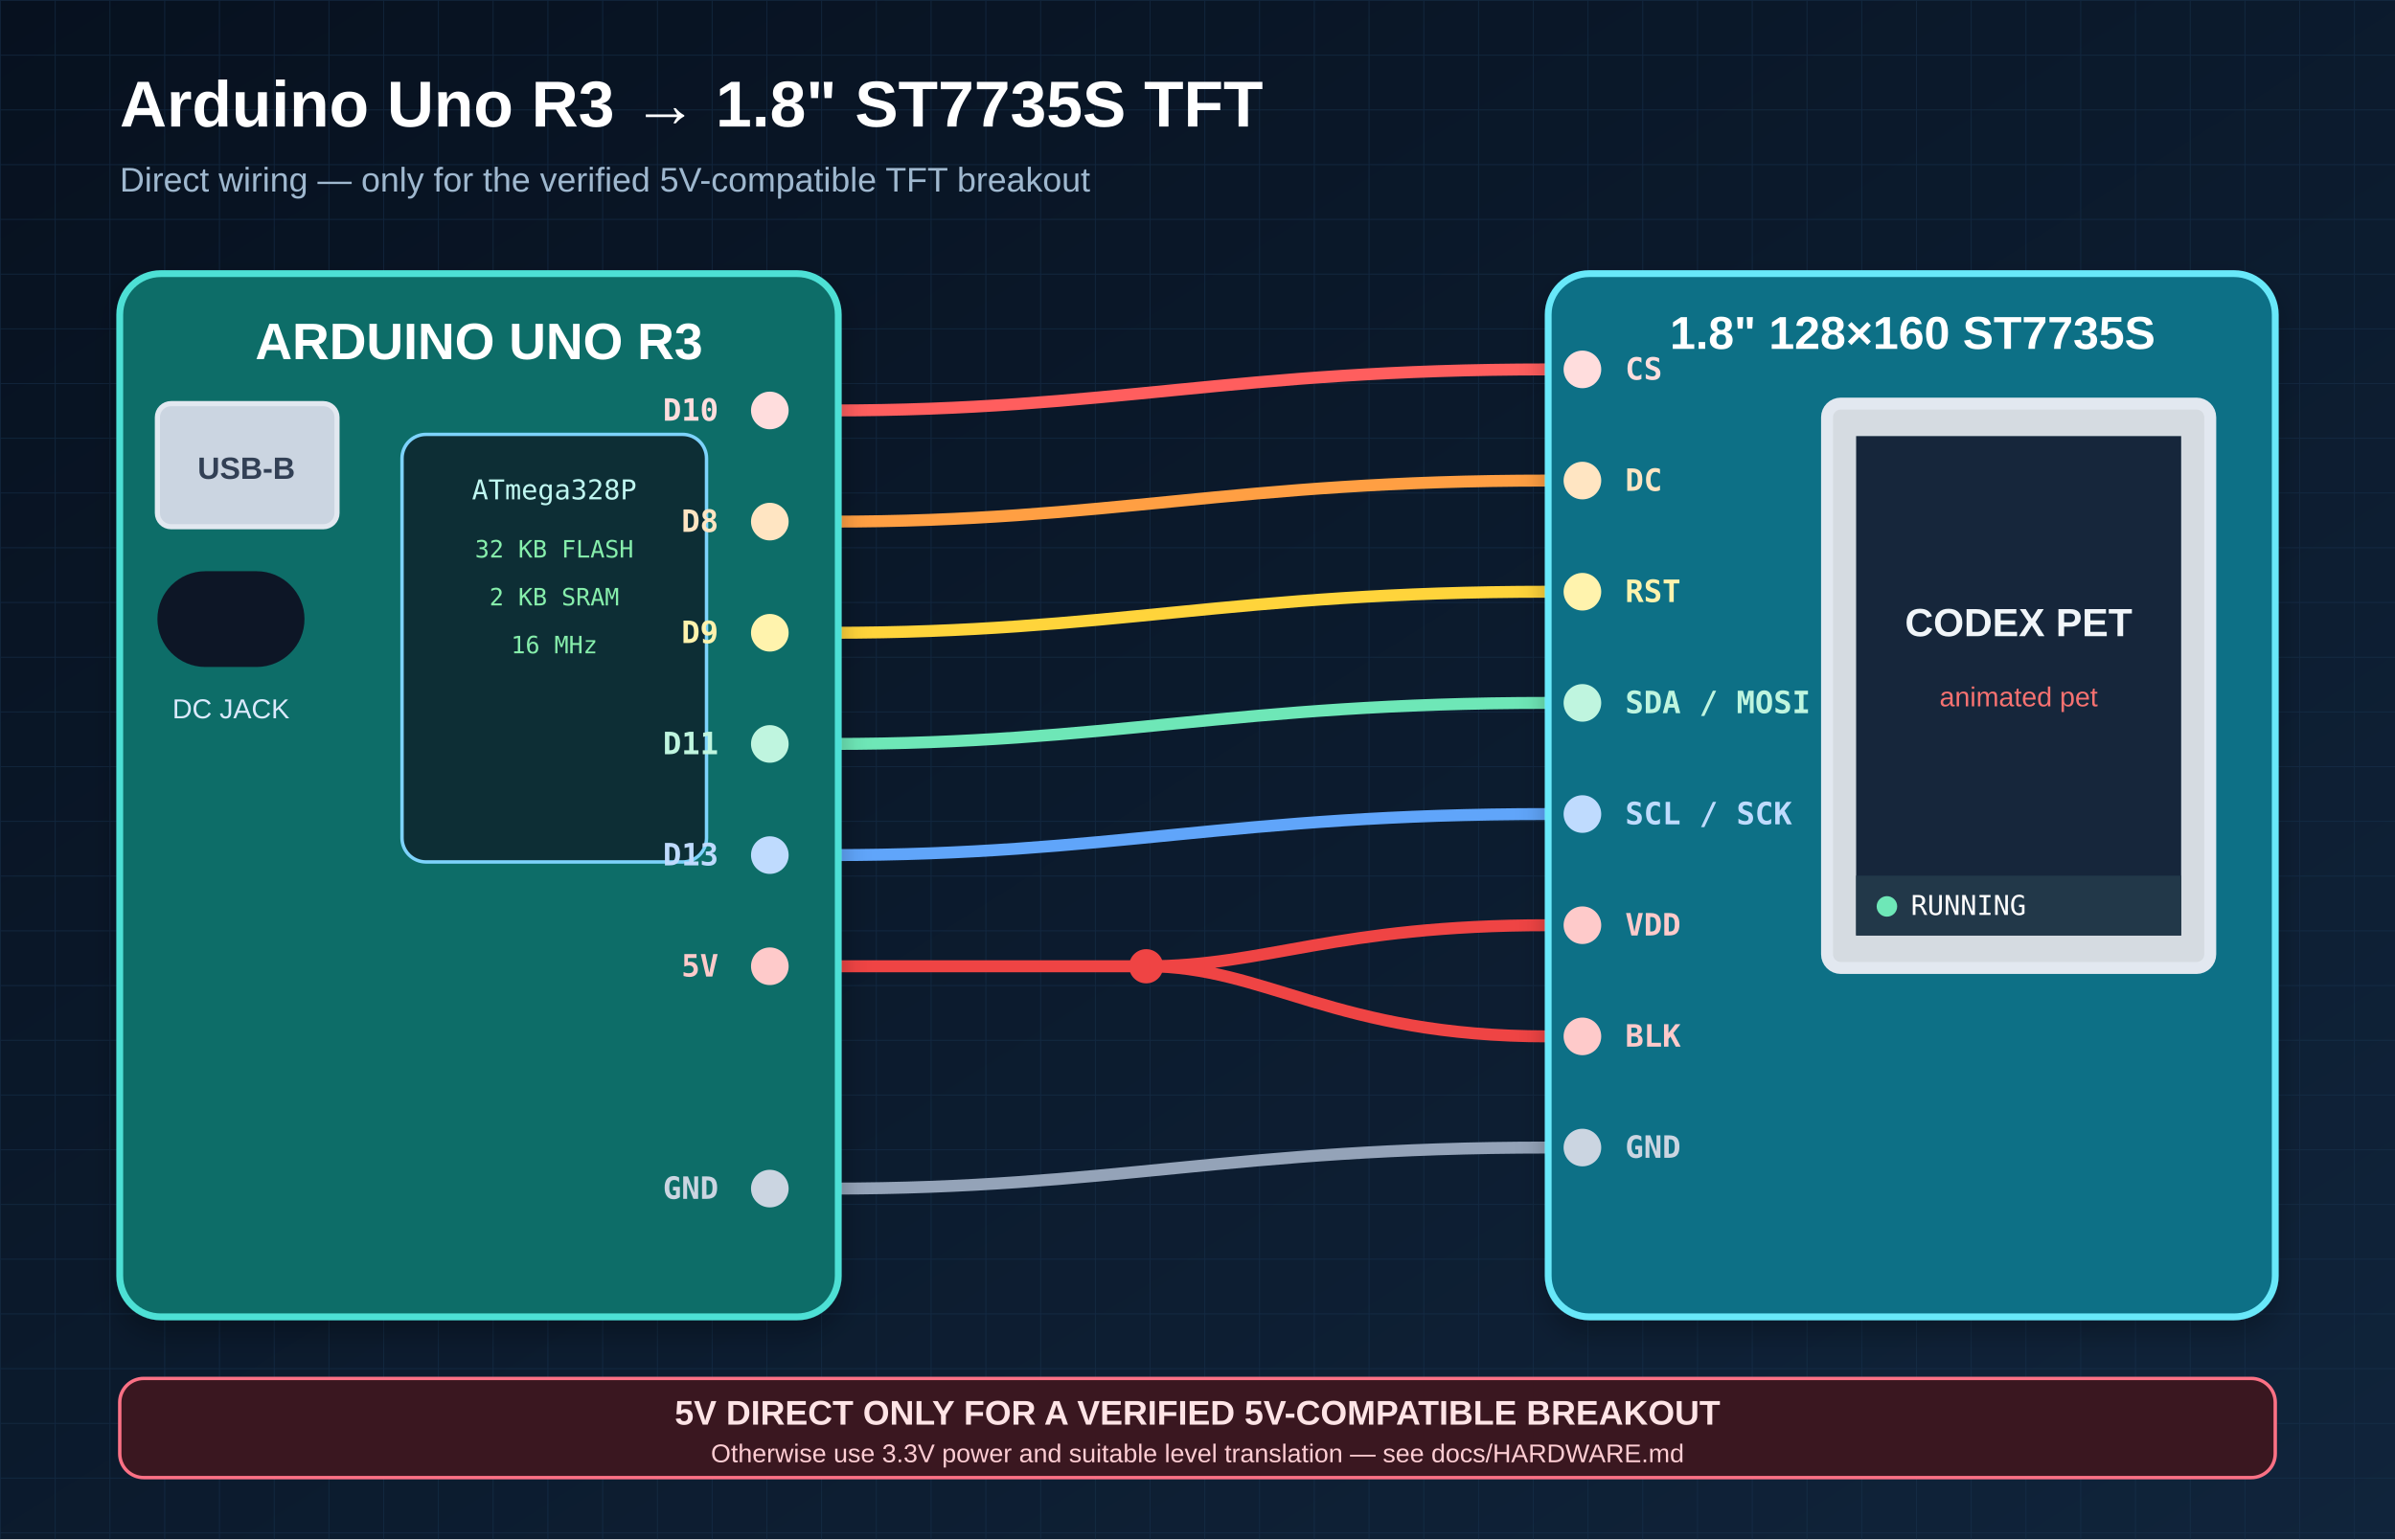
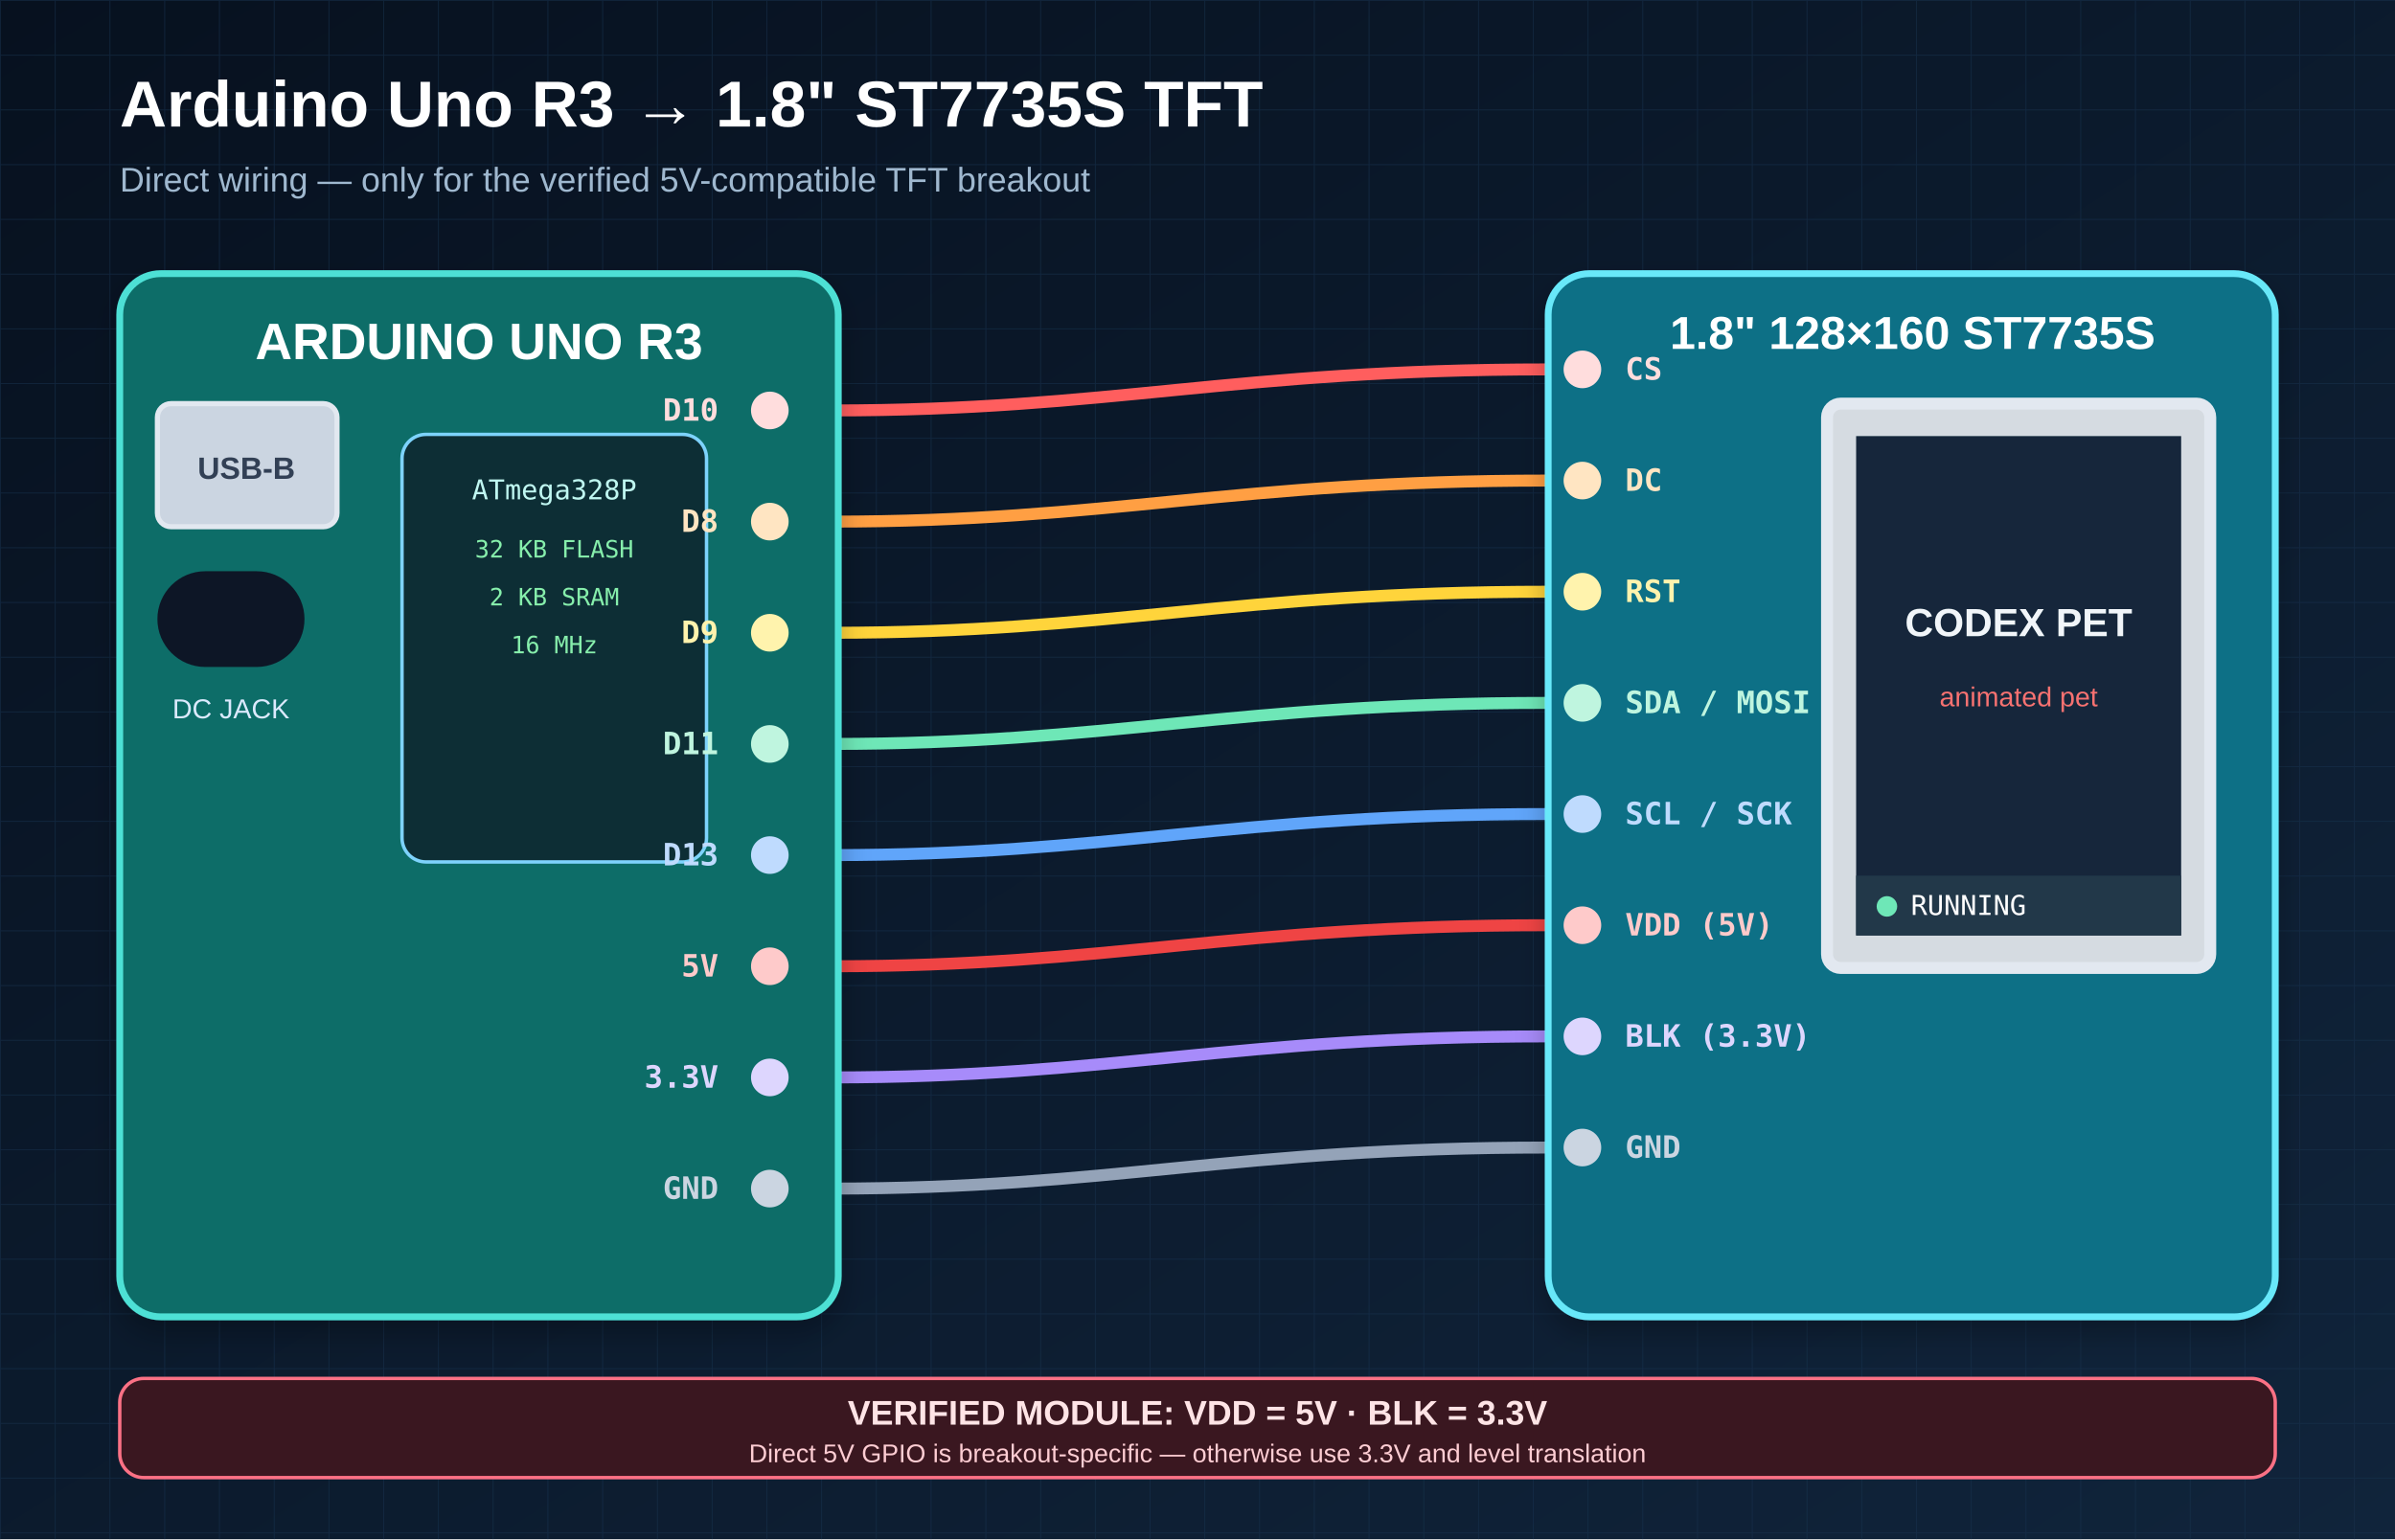
<svg xmlns="http://www.w3.org/2000/svg" width="1400" height="900" viewBox="0 0 1400 900">
  <defs>
    <linearGradient id="bg" x1="0" y1="0" x2="1" y2="1">
      <stop stop-color="#07111f" />
      <stop offset="1" stop-color="#10243b" />
    </linearGradient>
    <marker id="arrow" markerWidth="10" markerHeight="10" refX="8" refY="3" orient="auto">
      <path d="M0,0 L0,6 L9,3 z" fill="#62d6ff" />
    </marker>
    <filter id="shadow">
      <feDropShadow dx="0" dy="8" stdDeviation="8" flood-opacity=".25" />
    </filter>
    <pattern id="grid" width="32" height="32" patternUnits="userSpaceOnUse">
      <path d="M32 0H0V32" fill="none" stroke="#17324f" stroke-width="1" />
    </pattern>
  </defs>
  <rect width="1400" height="900" fill="url(#bg)" />
  <rect width="1400" height="900" fill="url(#grid)" opacity=".55" />
  <text x="70" y="74" fill="#fff" font-family="Arial,sans-serif" font-size="38" font-weight="700">Arduino Uno R3 → 1.8" ST7735S TFT</text>
  <text x="70" y="112" fill="#9fb8cf" font-family="Arial,sans-serif" font-size="20">Direct wiring — only for the verified 5V-compatible TFT breakout</text>
  <g fill="none" stroke-width="7" stroke-linecap="round">
    <path d="M486 240 C650 240 720 216 905 216" stroke="#ff5e5e" />
    <path d="M486 305 C650 305 720 281 905 281" stroke="#ff9f43" />
    <path d="M486 370 C650 370 720 346 905 346" stroke="#ffd43b" />
    <path d="M486 435 C650 435 720 411 905 411" stroke="#6ee7b7" />
    <path d="M486 500 C650 500 720 476 905 476" stroke="#60a5fa" />
-     <path d="M486 565 H670 M670 565 C740 565 780 541 905 541 M670 565 C740 565 780 606 905 606" stroke="#ef4444" />
-     <circle cx="670" cy="565" r="10" fill="#ef4444" stroke="none" />
+     <path d="M486 565 C650 565 720 541 905 541" stroke="#ef4444" />
+     <path d="M486 630 C650 630 720 606 905 606" stroke="#a78bfa" />
    <path d="M486 695 C650 695 720 671 905 671" stroke="#94a3b8" />
  </g>
  <g filter="url(#shadow)">
    <rect x="70" y="160" width="420" height="610" rx="24" fill="#0d6d68" stroke="#4ee0d5" stroke-width="4" />
    <text x="280" y="210" text-anchor="middle" fill="#fff" font-family="Arial,sans-serif" font-size="30" font-weight="700">ARDUINO UNO R3</text>
    <rect x="92" y="236" width="105" height="72" rx="8" fill="#cbd5e1" stroke="#e2e8f0" stroke-width="3" />
    <text x="144" y="280" text-anchor="middle" fill="#334155" font-family="Arial,sans-serif" font-size="18" font-weight="700">USB-B</text>
    <rect x="92" y="334" width="86" height="56" rx="28" fill="#111827" />
    <text x="135" y="420" text-anchor="middle" fill="#dbeafe" font-family="Arial,sans-serif" font-size="16">DC JACK</text>
    <rect x="235" y="254" width="178" height="250" rx="14" fill="#102f35" stroke="#7dd3fc" stroke-width="2" />
    <text x="324" y="292" text-anchor="middle" fill="#bff7f1" font-family="monospace" font-size="16">ATmega328P</text>
    <text x="324" y="326" text-anchor="middle" fill="#86efac" font-family="monospace" font-size="14">32 KB FLASH</text>
    <text x="324" y="354" text-anchor="middle" fill="#86efac" font-family="monospace" font-size="14">2 KB SRAM</text>
    <text x="324" y="382" text-anchor="middle" fill="#86efac" font-family="monospace" font-size="14">16 MHz</text>
    <g font-family="monospace" font-size="18" font-weight="700">
      <g fill="#ffdddd">
        <circle cx="450" cy="240" r="11" />
        <text x="420" y="246" text-anchor="end">D10</text>
      </g>
      <g fill="#ffe5c2">
        <circle cx="450" cy="305" r="11" />
        <text x="420" y="311" text-anchor="end">D8</text>
      </g>
      <g fill="#fff3ad">
        <circle cx="450" cy="370" r="11" />
        <text x="420" y="376" text-anchor="end">D9</text>
      </g>
      <g fill="#bff5df">
        <circle cx="450" cy="435" r="11" />
        <text x="420" y="441" text-anchor="end">D11</text>
      </g>
      <g fill="#bfdbfe">
        <circle cx="450" cy="500" r="11" />
        <text x="420" y="506" text-anchor="end">D13</text>
      </g>
      <g fill="#fecaca">
        <circle cx="450" cy="565" r="11" />
        <text x="420" y="571" text-anchor="end">5V</text>
+       </g>
+       <g fill="#ddd6fe">
+         <circle cx="450" cy="630" r="11" />
+         <text x="420" y="636" text-anchor="end">3.3V</text>
      </g>
      <g fill="#cbd5e1">
        <circle cx="450" cy="695" r="11" />
        <text x="420" y="701" text-anchor="end">GND</text>
      </g>
    </g>
  </g>
  <g filter="url(#shadow)">
    <rect x="905" y="160" width="425" height="610" rx="24" fill="#0a6f86" stroke="#67e8f9" stroke-width="4" />
    <text x="1118" y="204" text-anchor="middle" fill="#fff" font-family="Arial,sans-serif" font-size="27" font-weight="700">1.8" 128×160 ST7735S</text>
    <rect x="1068" y="236" width="224" height="330" rx="8" fill="#d5dbe1" stroke="#e2e8f0" stroke-width="7" />
    <rect x="1085" y="255" width="190" height="292" fill="#13283a" />
    <text x="1180" y="372" text-anchor="middle" fill="#f1f5f9" font-family="Arial,sans-serif" font-size="23" font-weight="700">CODEX PET</text>
    <text x="1180" y="413" text-anchor="middle" fill="#f87171" font-family="Arial,sans-serif" font-size="16">animated pet</text>
    <rect x="1085" y="512" width="190" height="35" fill="#24384a" />
    <circle cx="1103" cy="530" r="6" fill="#6ee7b7" />
    <text x="1117" y="535" fill="#fff" font-family="monospace" font-size="16">RUNNING</text>
    <g font-family="monospace" font-size="18" font-weight="700">
      <g fill="#ffdddd">
        <circle cx="925" cy="216" r="11" />
        <text x="950" y="222">CS</text>
      </g>
      <g fill="#ffe5c2">
        <circle cx="925" cy="281" r="11" />
        <text x="950" y="287">DC</text>
      </g>
      <g fill="#fff3ad">
        <circle cx="925" cy="346" r="11" />
        <text x="950" y="352">RST</text>
      </g>
      <g fill="#bff5df">
        <circle cx="925" cy="411" r="11" />
        <text x="950" y="417">SDA / MOSI</text>
      </g>
      <g fill="#bfdbfe">
        <circle cx="925" cy="476" r="11" />
        <text x="950" y="482">SCL / SCK</text>
      </g>
      <g fill="#fecaca">
        <circle cx="925" cy="541" r="11" />
-         <text x="950" y="547">VDD</text>
+         <text x="950" y="547">VDD (5V)</text>
      </g>
-       <g fill="#fecaca">
+       <g fill="#ddd6fe">
        <circle cx="925" cy="606" r="11" />
-         <text x="950" y="612">BLK</text>
+         <text x="950" y="612">BLK (3.3V)</text>
      </g>
      <g fill="#cbd5e1">
        <circle cx="925" cy="671" r="11" />
        <text x="950" y="677">GND</text>
      </g>
    </g>
  </g>
  <g font-family="Arial,sans-serif">
    <rect x="70" y="806" width="1260" height="58" rx="14" fill="#3a1720" stroke="#fb7185" stroke-width="2" />
-     <text x="700" y="833" text-anchor="middle" fill="#ffe4e6" font-size="20" font-weight="700">5V DIRECT ONLY FOR A VERIFIED 5V-COMPATIBLE BREAKOUT</text>
-     <text x="700" y="855" text-anchor="middle" fill="#fecdd3" font-size="15">Otherwise use 3.3V power and suitable level translation — see docs/HARDWARE.md</text>
+     <text x="700" y="833" text-anchor="middle" fill="#ffe4e6" font-size="20" font-weight="700">VERIFIED MODULE: VDD = 5V · BLK = 3.3V</text>
+     <text x="700" y="855" text-anchor="middle" fill="#fecdd3" font-size="15">Direct 5V GPIO is breakout-specific — otherwise use 3.3V and level translation</text>
  </g>
</svg>
